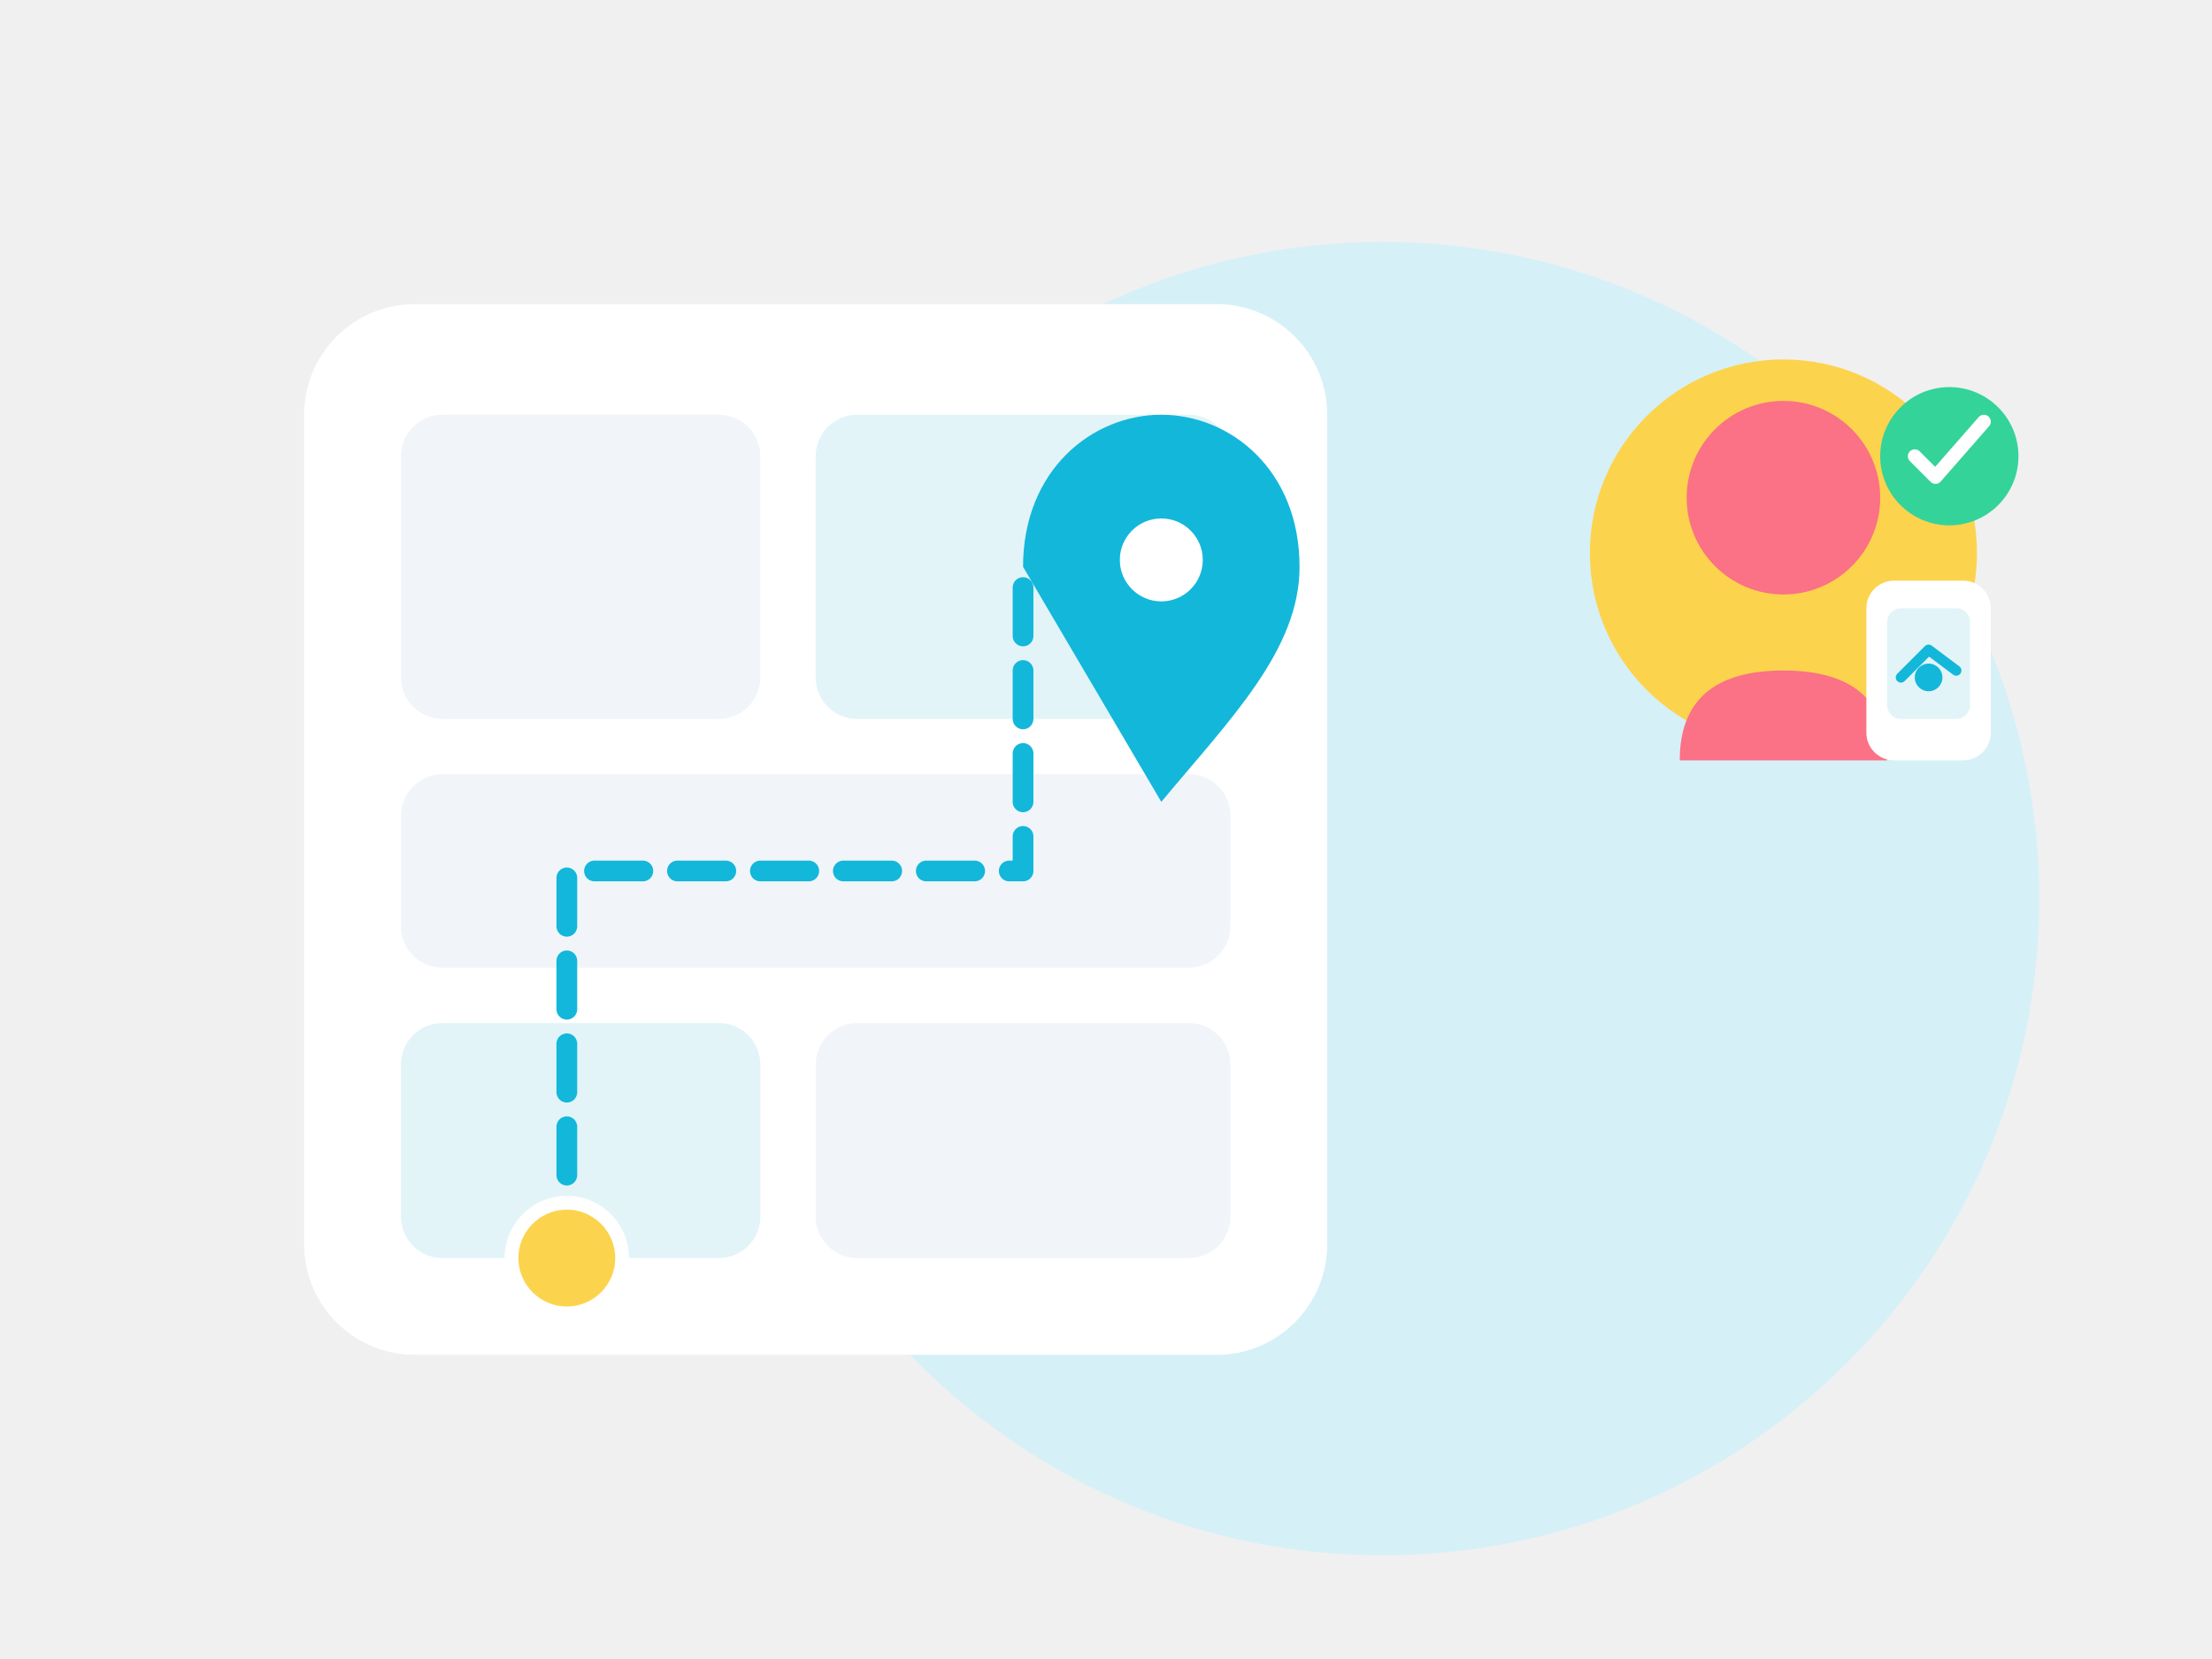
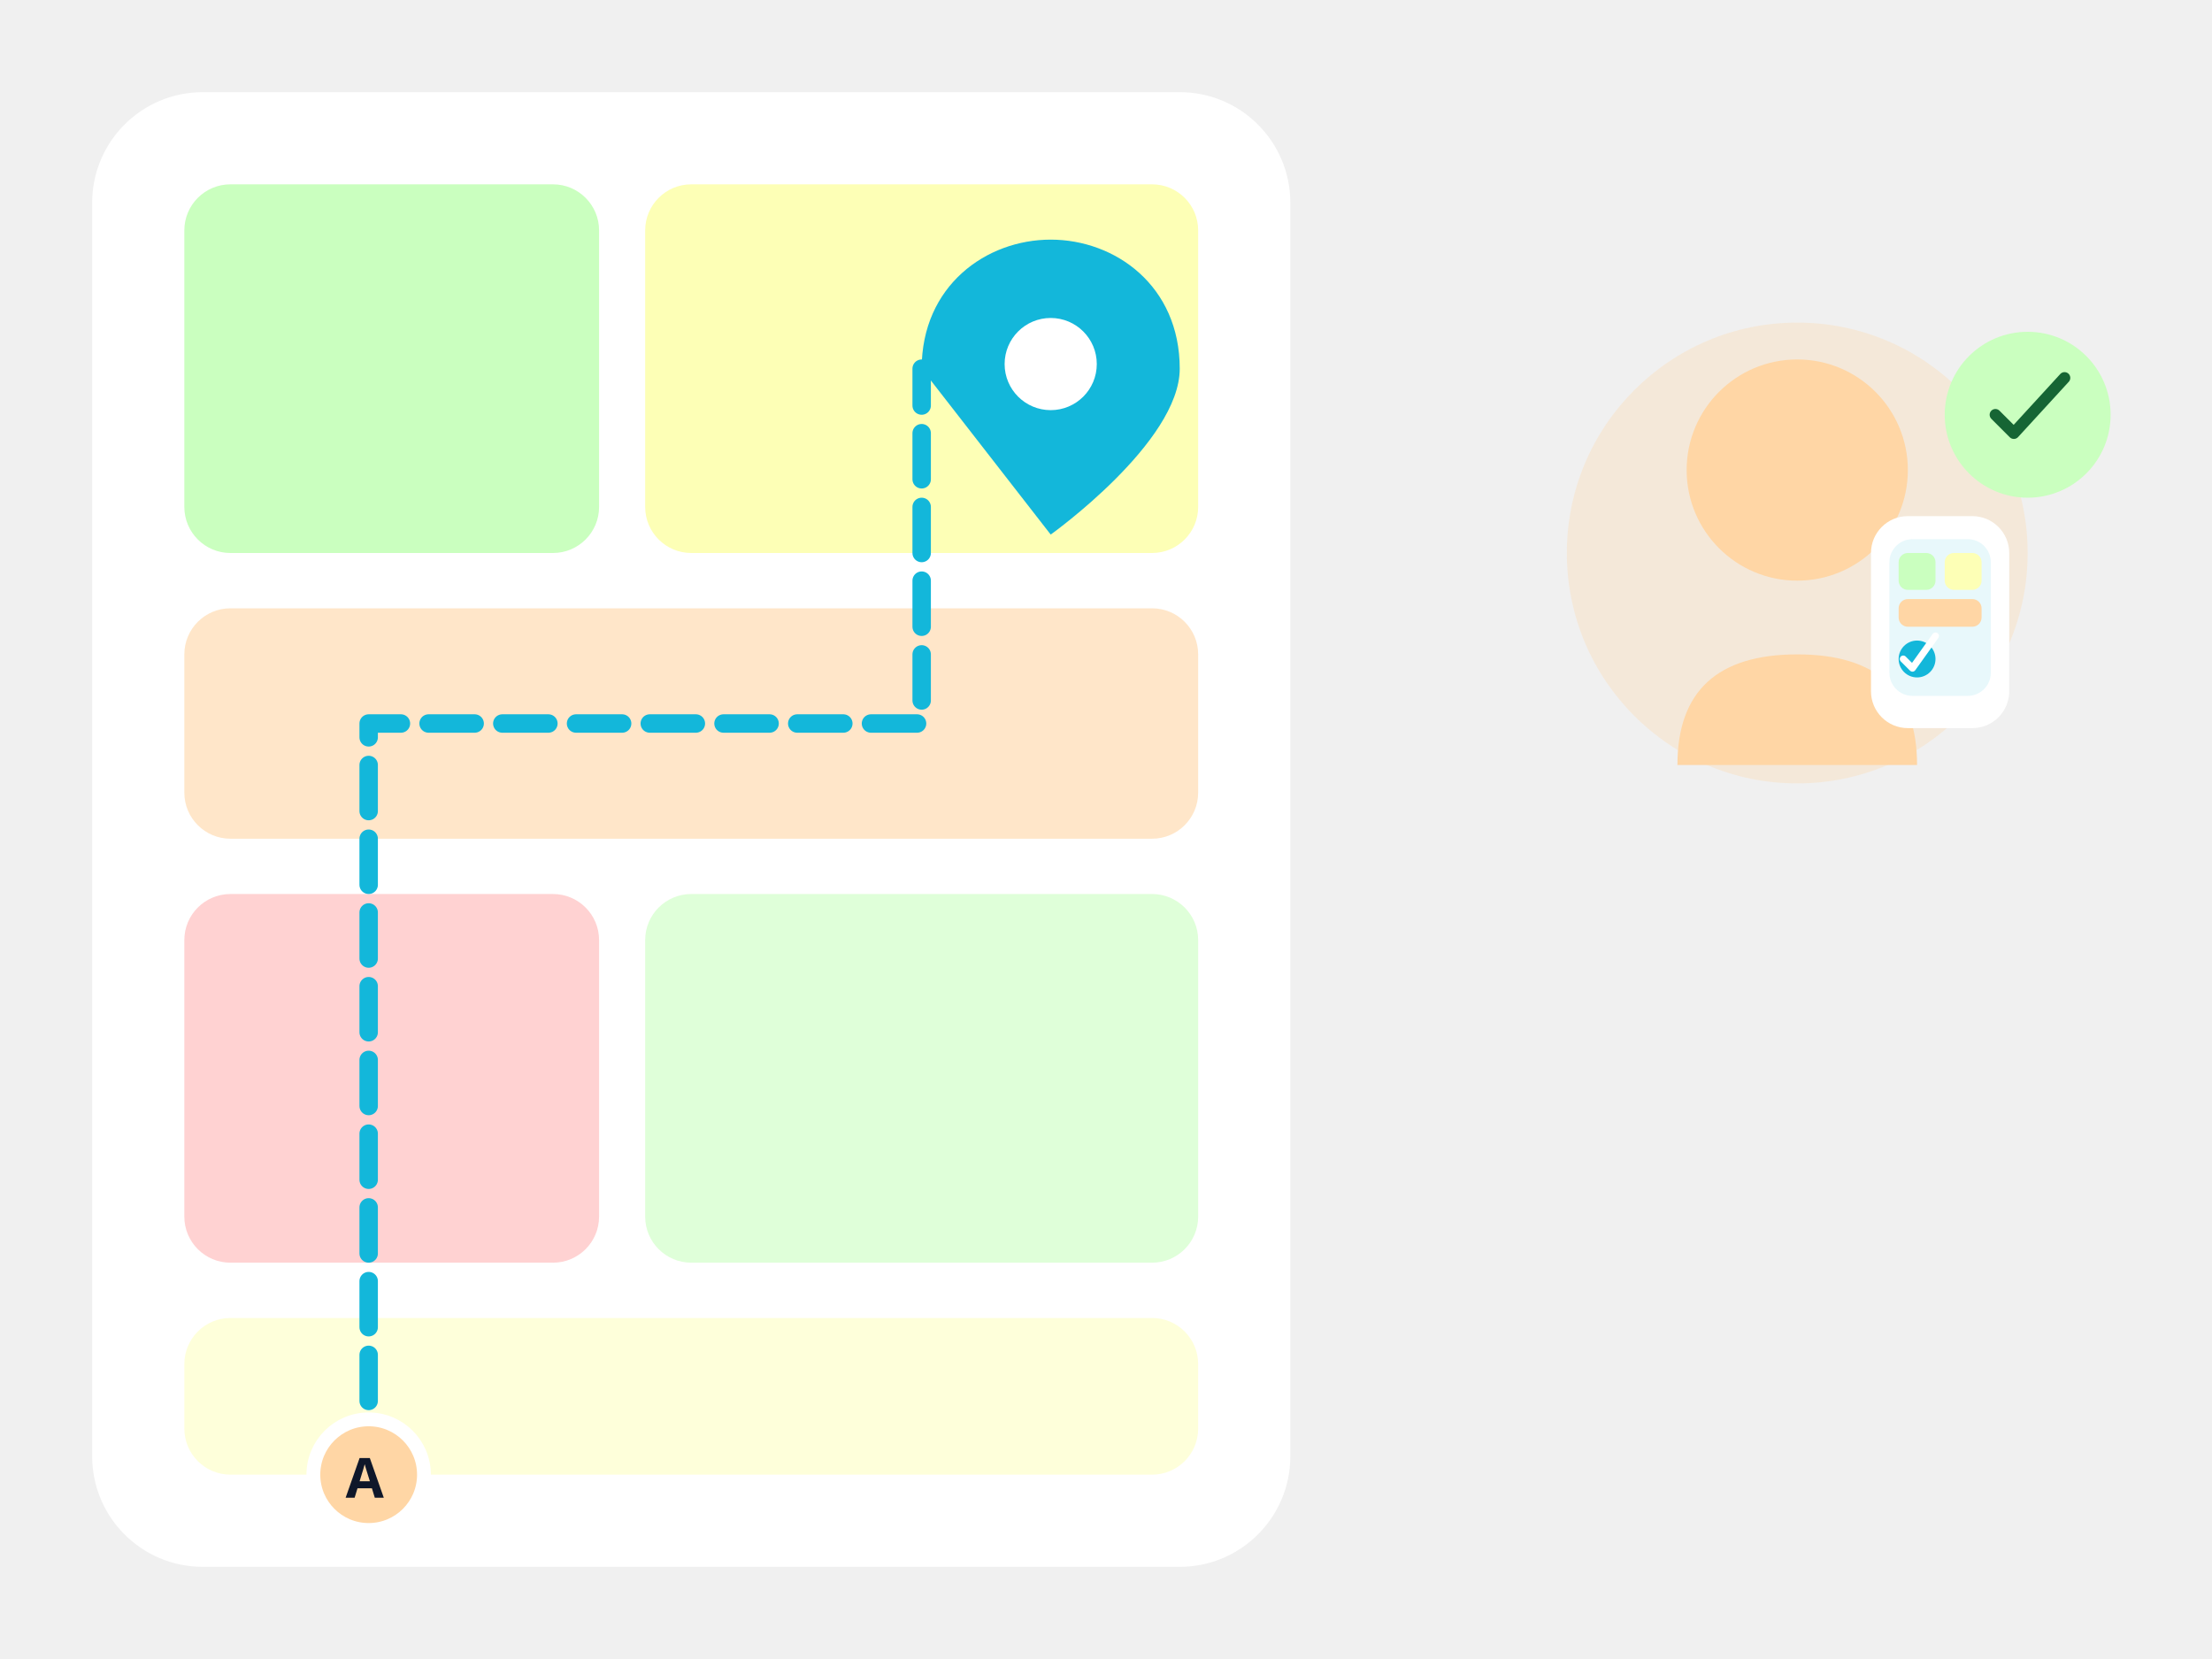
- <svg xmlns="http://www.w3.org/2000/svg" viewBox="0 0 320 240" fill="none">
-   <circle cx="200" cy="130" r="95" fill="#D6F0F8" />
-   <rect x="44" y="44" width="148" height="152" rx="16" fill="white" />
-   <rect x="58" y="60" width="52" height="44" rx="6" fill="#F1F5F9" />
-   <rect x="118" y="60" width="60" height="44" rx="6" fill="#E2F4F8" />
-   <rect x="58" y="112" width="120" height="28" rx="6" fill="#F1F5F9" />
-   <rect x="58" y="148" width="52" height="34" rx="6" fill="#E2F4F8" />
-   <rect x="118" y="148" width="60" height="34" rx="6" fill="#F1F5F9" />
-   <path d="M82 182 L82 126 L148 126 L148 82" stroke="#13B7DA" stroke-width="3" stroke-linecap="round" stroke-linejoin="round" stroke-dasharray="7,5" />
-   <circle cx="82" cy="182" r="8" fill="#FCD34D" stroke="white" stroke-width="2" />
-   <path d="M148 82 C148 68 158 60 168 60 C178 60 188 68 188 82 C188 94 178 104 168 116 Z" fill="#13B7DA" />
-   <circle cx="168" cy="81" r="6" fill="white" />
-   <circle cx="258" cy="80" r="28" fill="#FCD34D" />
-   <circle cx="258" cy="72" r="14" fill="#FB7185" />
-   <path d="M243 110 Q243 97 258 97 Q273 97 273 110" fill="#FB7185" />
-   <rect x="270" y="84" width="18" height="26" rx="4" fill="white" />
-   <rect x="273" y="88" width="12" height="16" rx="2" fill="#E2F4F8" />
-   <path d="M275 98 L279 94 L283 97" stroke="#13B7DA" stroke-width="1.5" fill="none" stroke-linecap="round" stroke-linejoin="round" />
-   <circle cx="279" cy="98" r="2" fill="#13B7DA" />
-   <circle cx="282" cy="66" r="10" fill="#34D399" />
-   <path d="M277 66 L280 69 L287 61" stroke="white" stroke-width="2" stroke-linecap="round" stroke-linejoin="round" fill="none" />
+ <svg xmlns="http://www.w3.org/2000/svg" viewBox="0 0 480 360" fill="none">
+   <rect x="20" y="20" width="260" height="320" rx="24" fill="white" />
+   <rect x="40" y="40" width="90" height="80" rx="10" fill="#CAFFBF" />
+   <rect x="140" y="40" width="120" height="80" rx="10" fill="#FDFFB6" />
+   <rect x="40" y="132" width="220" height="50" rx="10" fill="#FFD6A5" opacity="0.6" />
+   <rect x="40" y="194" width="90" height="80" rx="10" fill="#FFADAD" opacity="0.55" />
+   <rect x="140" y="194" width="120" height="80" rx="10" fill="#CAFFBF" opacity="0.6" />
+   <rect x="40" y="286" width="220" height="34" rx="10" fill="#FDFFB6" opacity="0.5" />
+   <path d="M80 320 L80 157 L200 157 L200 80" stroke="#13B7DA" stroke-width="4" stroke-linecap="round" stroke-linejoin="round" stroke-dasharray="10,6" />
+   <circle cx="80" cy="320" r="12" fill="#FFD6A5" stroke="white" stroke-width="3" />
+   <text x="75" y="325" font-size="12" fill="#0F172A" font-family="sans-serif" font-weight="bold">A</text>
+   <path d="M200 80 C200 62 214 52 228 52 C242 52 256 62 256 80 C256 96 228 116 228 116 Z" fill="#13B7DA" />
+   <circle cx="228" cy="79" r="10" fill="white" />
+   <circle cx="390" cy="120" r="50" fill="#FFD6A5" opacity="0.3" />
+   <circle cx="390" cy="102" r="24" fill="#FFD6A5" />
+   <path d="M364 166 Q364 142 390 142 Q416 142 416 166" fill="#FFD6A5" />
+   <rect x="406" y="112" width="30" height="46" rx="8" fill="white" />
+   <rect x="410" y="117" width="22" height="34" rx="5" fill="#13B7DA" opacity="0.1" />
+   <rect x="412" y="120" width="8" height="8" rx="2" fill="#CAFFBF" />
+   <rect x="422" y="120" width="8" height="8" rx="2" fill="#FDFFB6" />
+   <rect x="412" y="130" width="18" height="6" rx="2" fill="#FFD6A5" />
+   <circle cx="416" cy="143" r="4" fill="#13B7DA" />
+   <path d="M413 143 L415 145 L420 138" stroke="white" stroke-width="1.5" stroke-linecap="round" stroke-linejoin="round" fill="none" />
+   <circle cx="440" cy="90" r="18" fill="#CAFFBF" />
+   <path d="M433 90 L437 94 L448 82" stroke="#166534" stroke-width="2.5" stroke-linecap="round" stroke-linejoin="round" fill="none" />
</svg>
